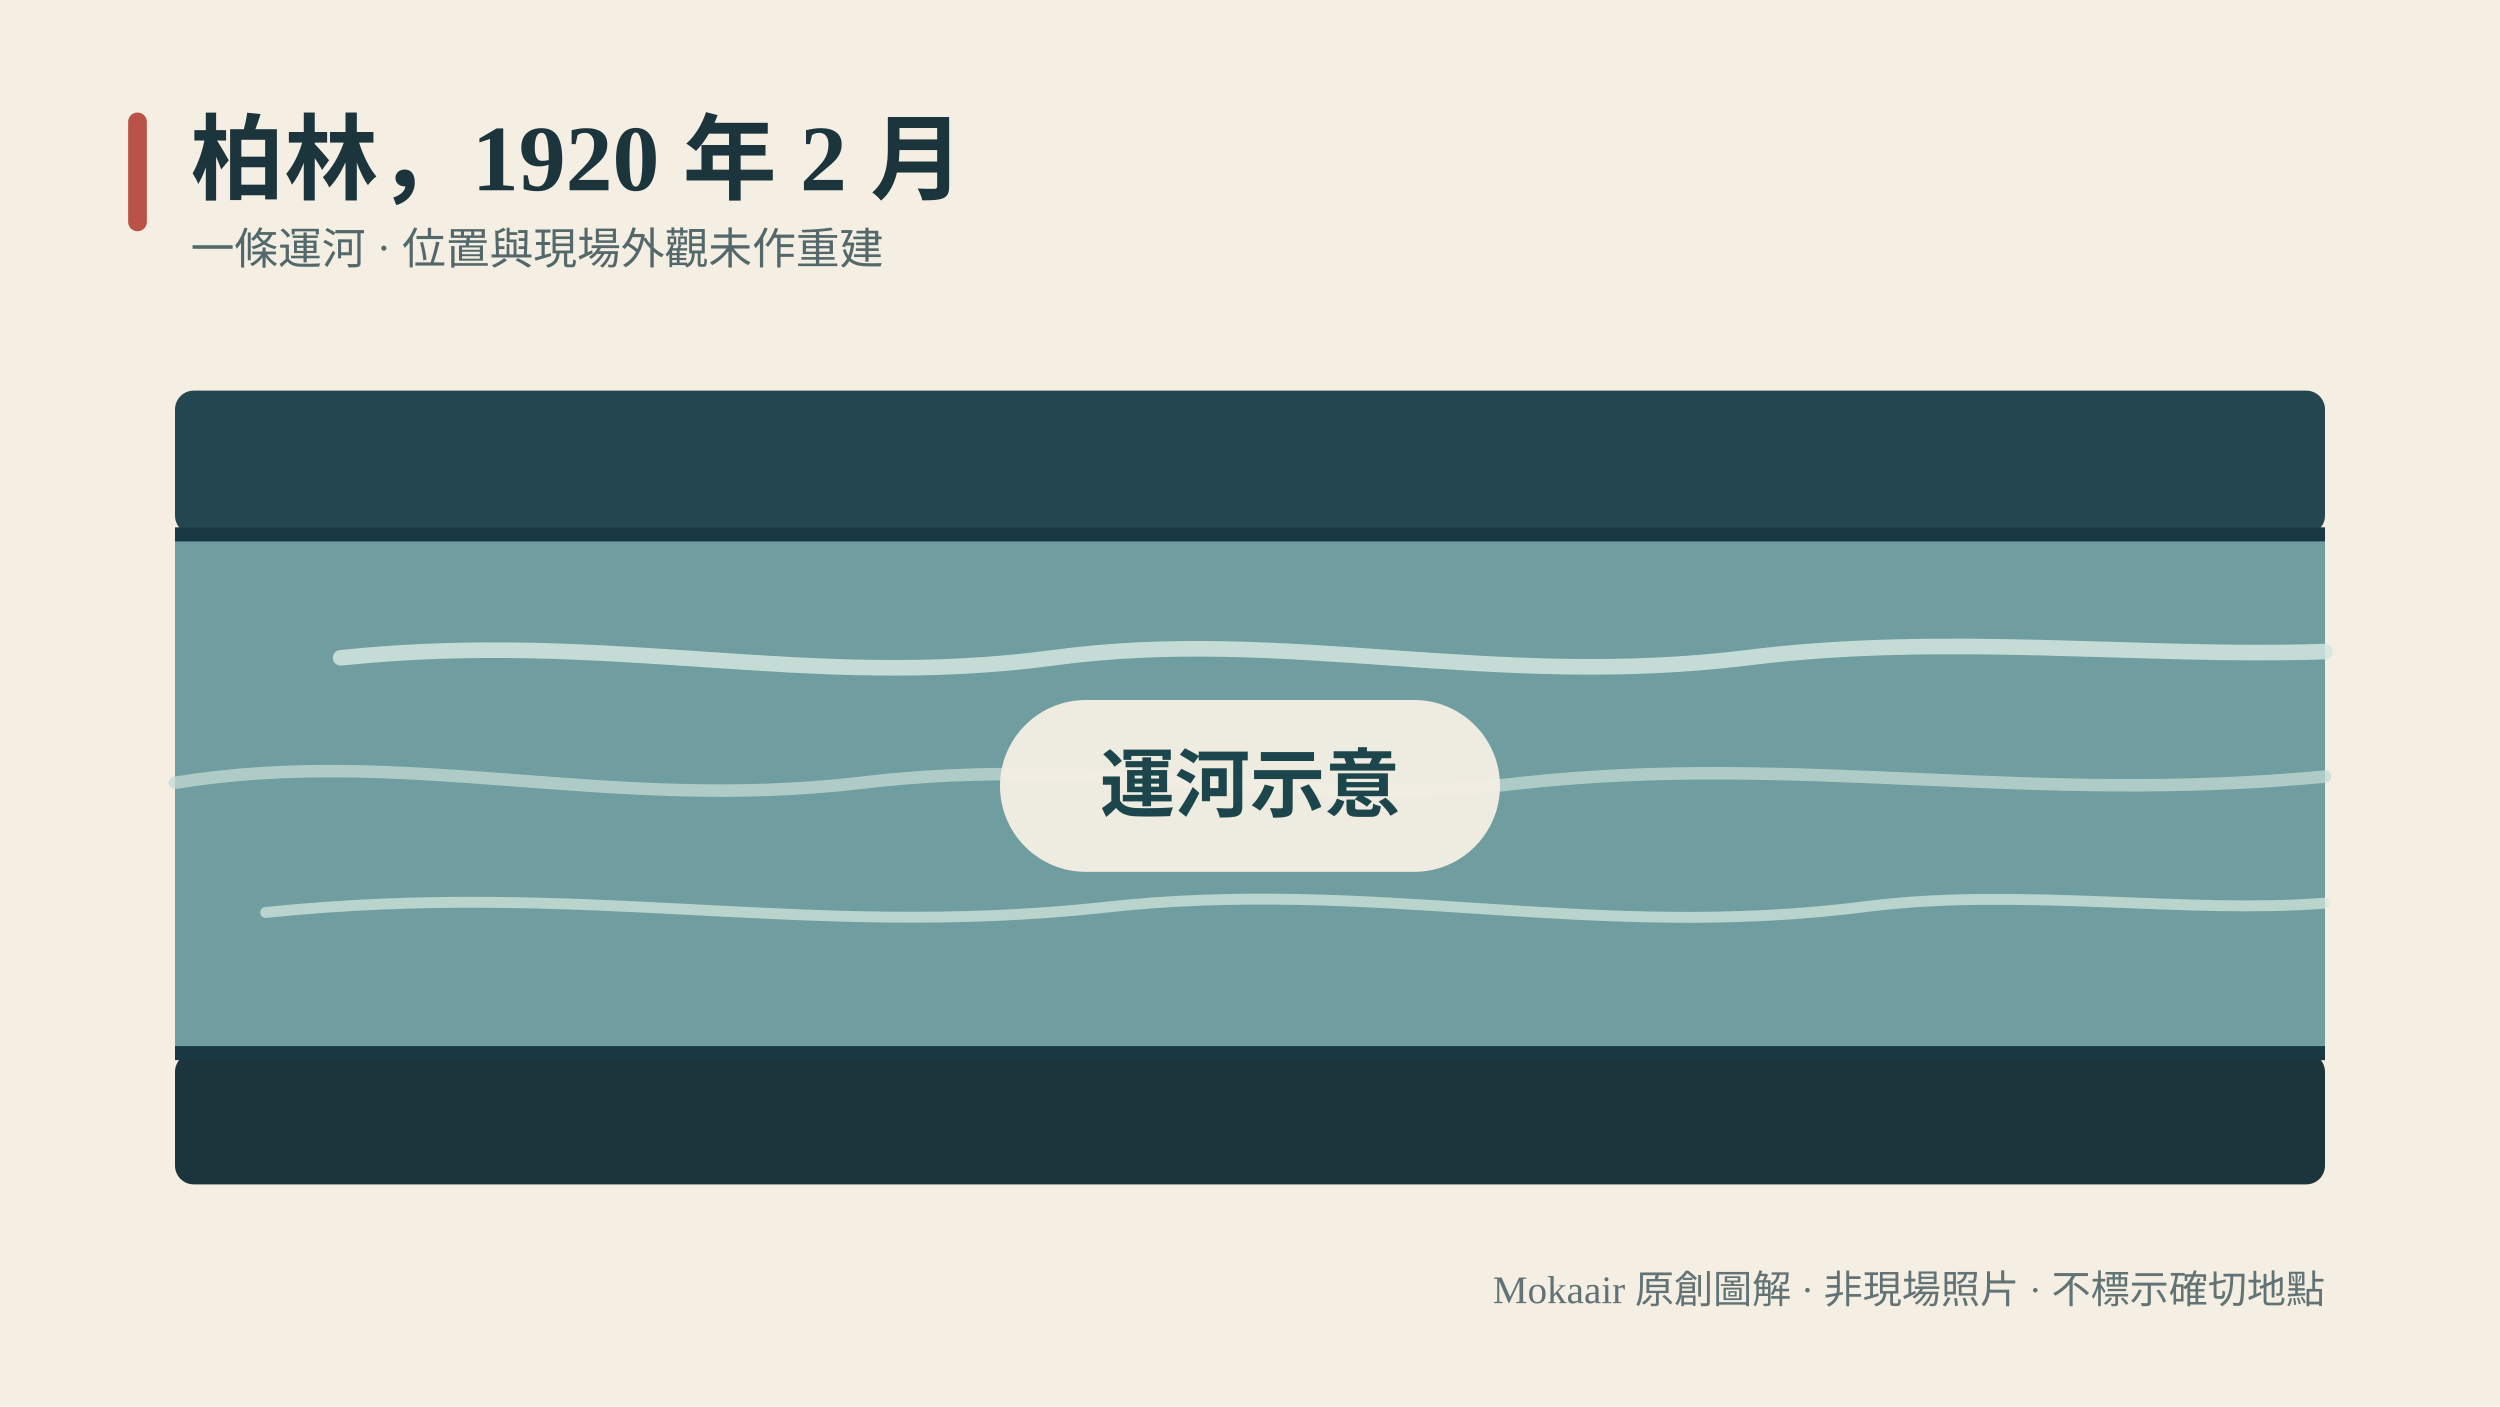
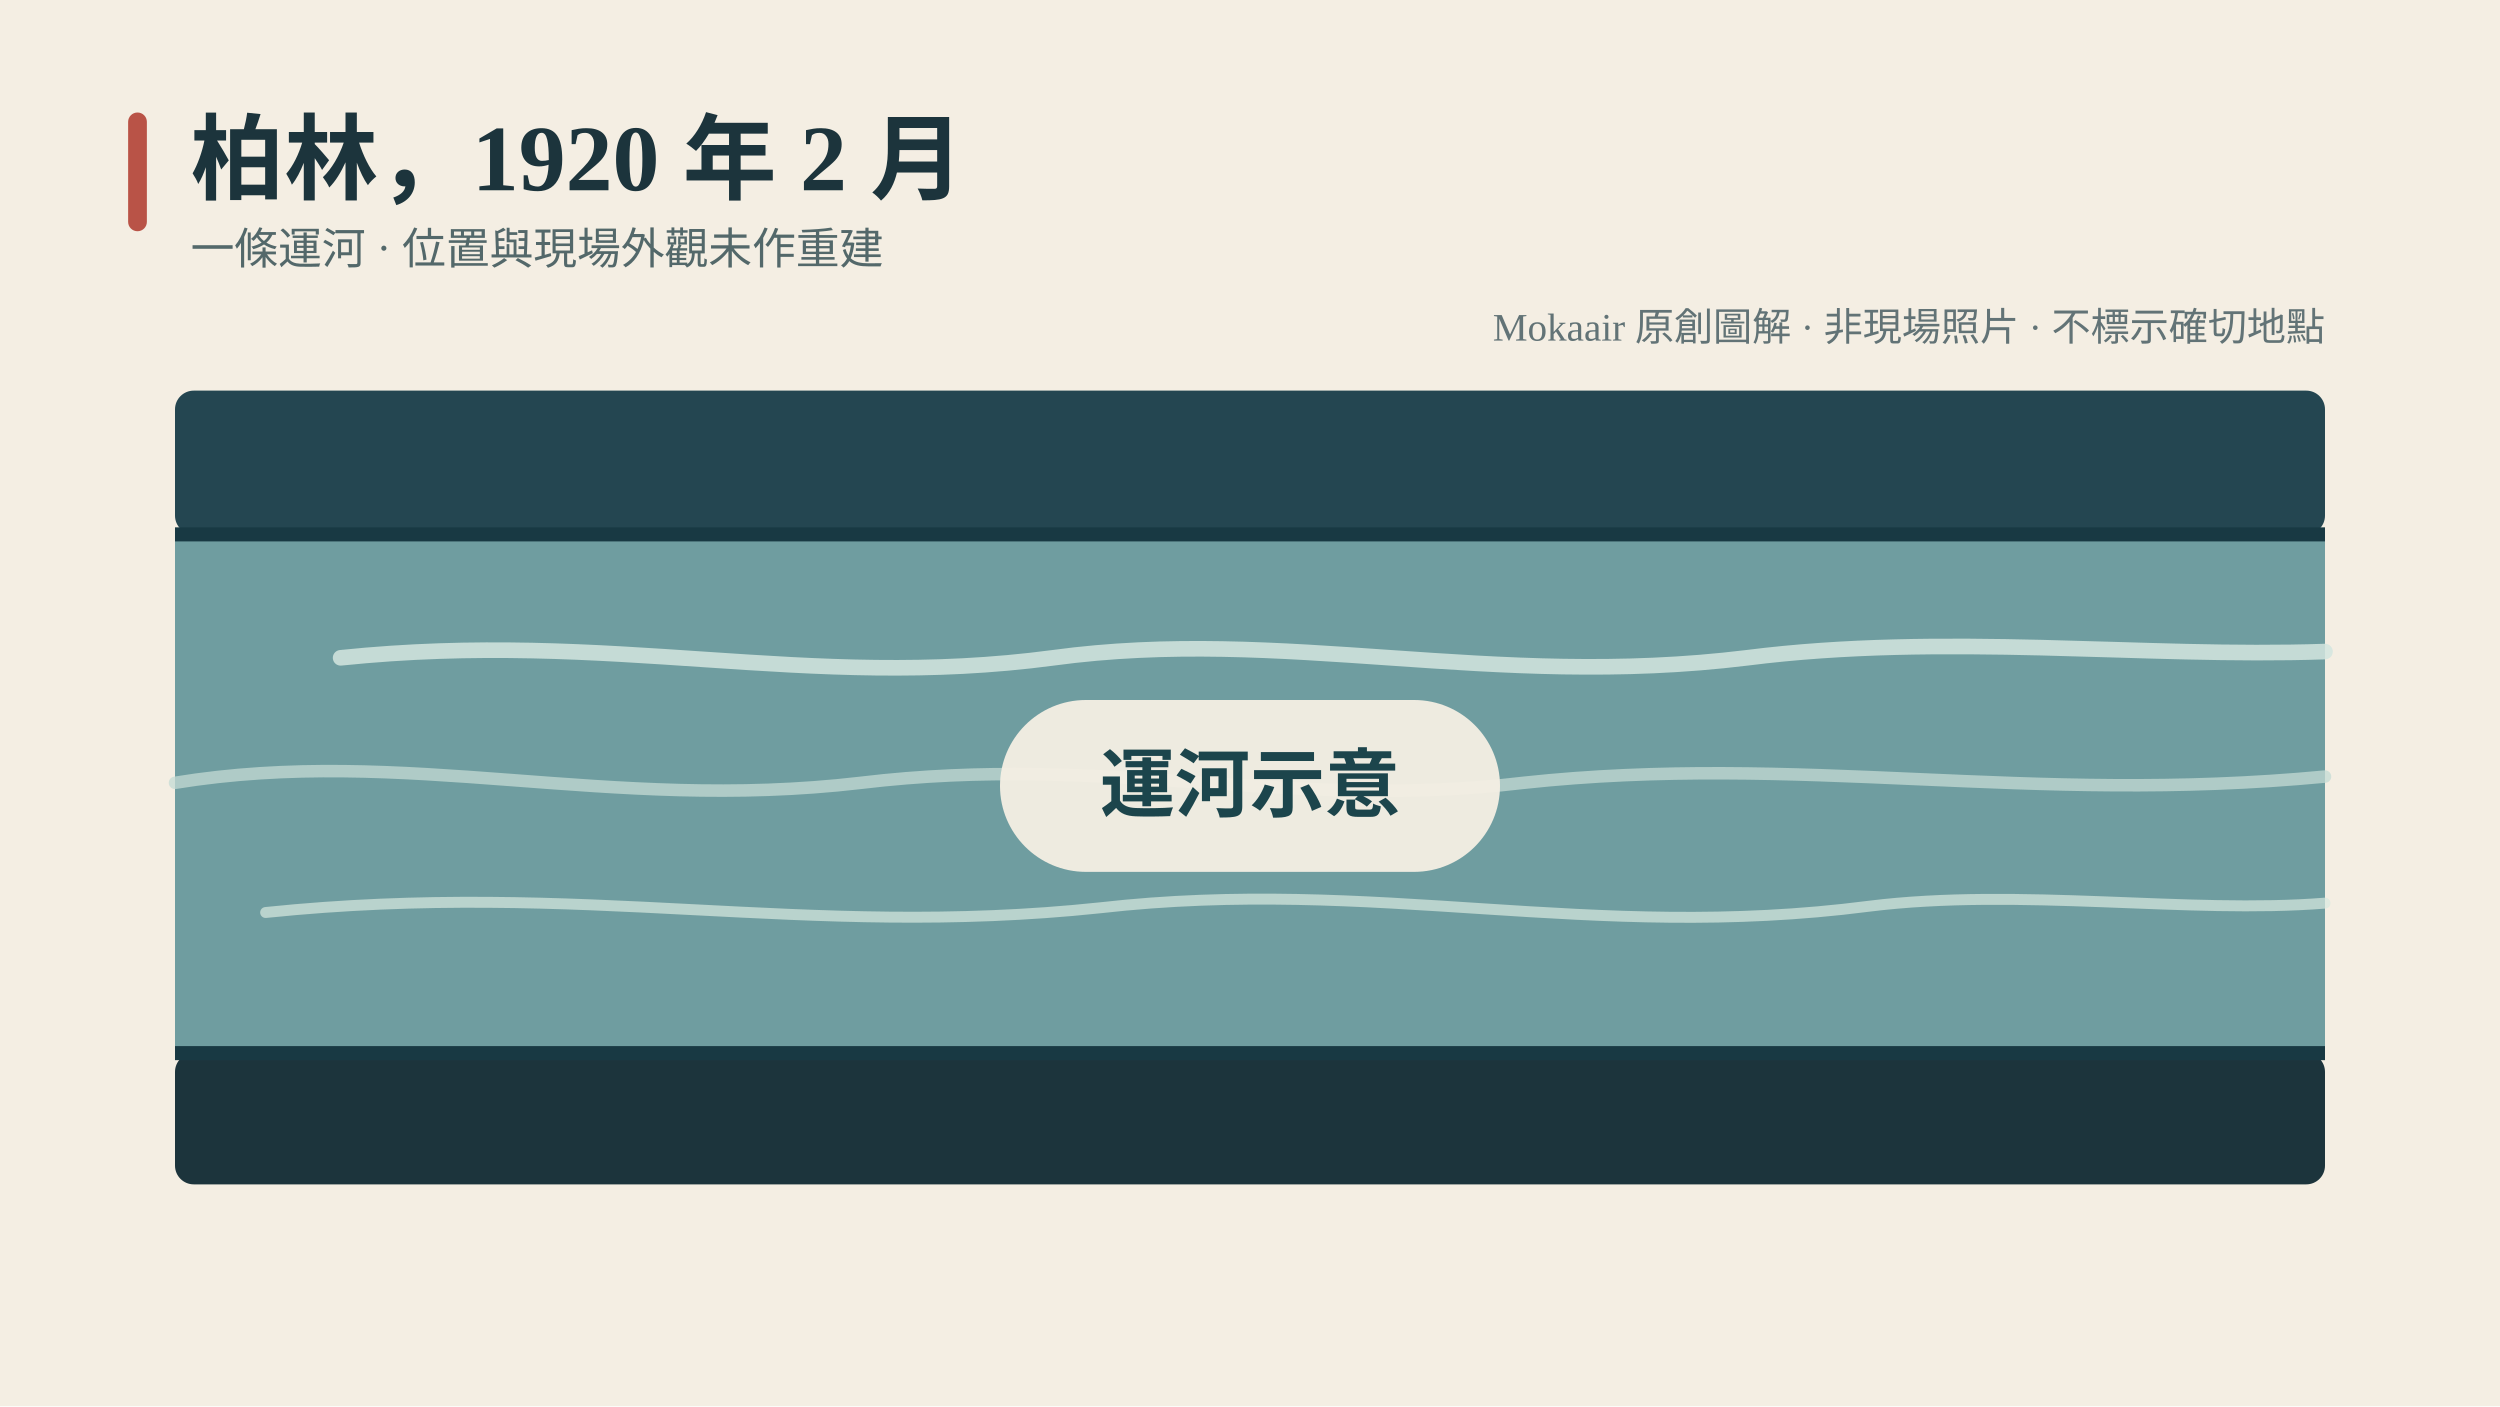
<svg xmlns="http://www.w3.org/2000/svg" viewBox="0 0 1600 900" role="img" aria-labelledby="title description">
  <rect width="1600" height="900" fill="#f4eee3" />
  <rect x="82" y="72" width="12" height="76" rx="6" fill="#b95347" />
  <text x="122" y="123" fill="#1c343c" font-size="60" font-weight="700">柏林，1920 年 2 月</text>
  <text x="122" y="169" fill="#53686a" font-size="28">一條運河 · 位置與現場外觀未作重建</text>
  <rect x="112" y="250" width="1376" height="92" rx="12" fill="#244651" />
  <rect x="112" y="342" width="1376" height="332" fill="#6f9da0" />
  <rect x="112" y="674" width="1376" height="84" rx="12" fill="#1c343c" />
  <path d="M112 342 H1488 M112 674 H1488" stroke="#183943" stroke-width="9" />
  <path d="M218 421 C392 403 516 442 674 421 C821 401 955 441 1118 421 C1244 405 1372 421 1488 417" fill="none" stroke="#d4e6df" stroke-width="10" stroke-linecap="round" opacity=".85" />
  <path d="M112 501 C259 477 389 520 551 501 C709 482 824 519 975 501 C1151 482 1299 515 1488 497" fill="none" stroke="#c4dbd4" stroke-width="8" stroke-linecap="round" opacity=".75" />
  <path d="M170 584 C373 563 515 601 704 581 C880 561 1018 603 1196 580 C1292 568 1401 585 1488 578" fill="none" stroke="#d9e9df" stroke-width="7" stroke-linecap="round" opacity=".7" />
  <rect x="640" y="448" width="320" height="110" rx="55" fill="#f4eee3" opacity=".96" />
  <text x="800" y="519" text-anchor="middle" fill="#1c454c" font-size="48" font-weight="700">運河示意</text>
-   <text x="1488" y="834" text-anchor="end" fill="#627376" font-size="25">Mokaair 原創圖解 · 非現場照片 · 不標示確切地點</text>
+   <text x="1488" y="218" text-anchor="end" fill="#627376" font-size="25">Mokaair 原創圖解 · 非現場照片 · 不標示確切地點</text>
</svg>
